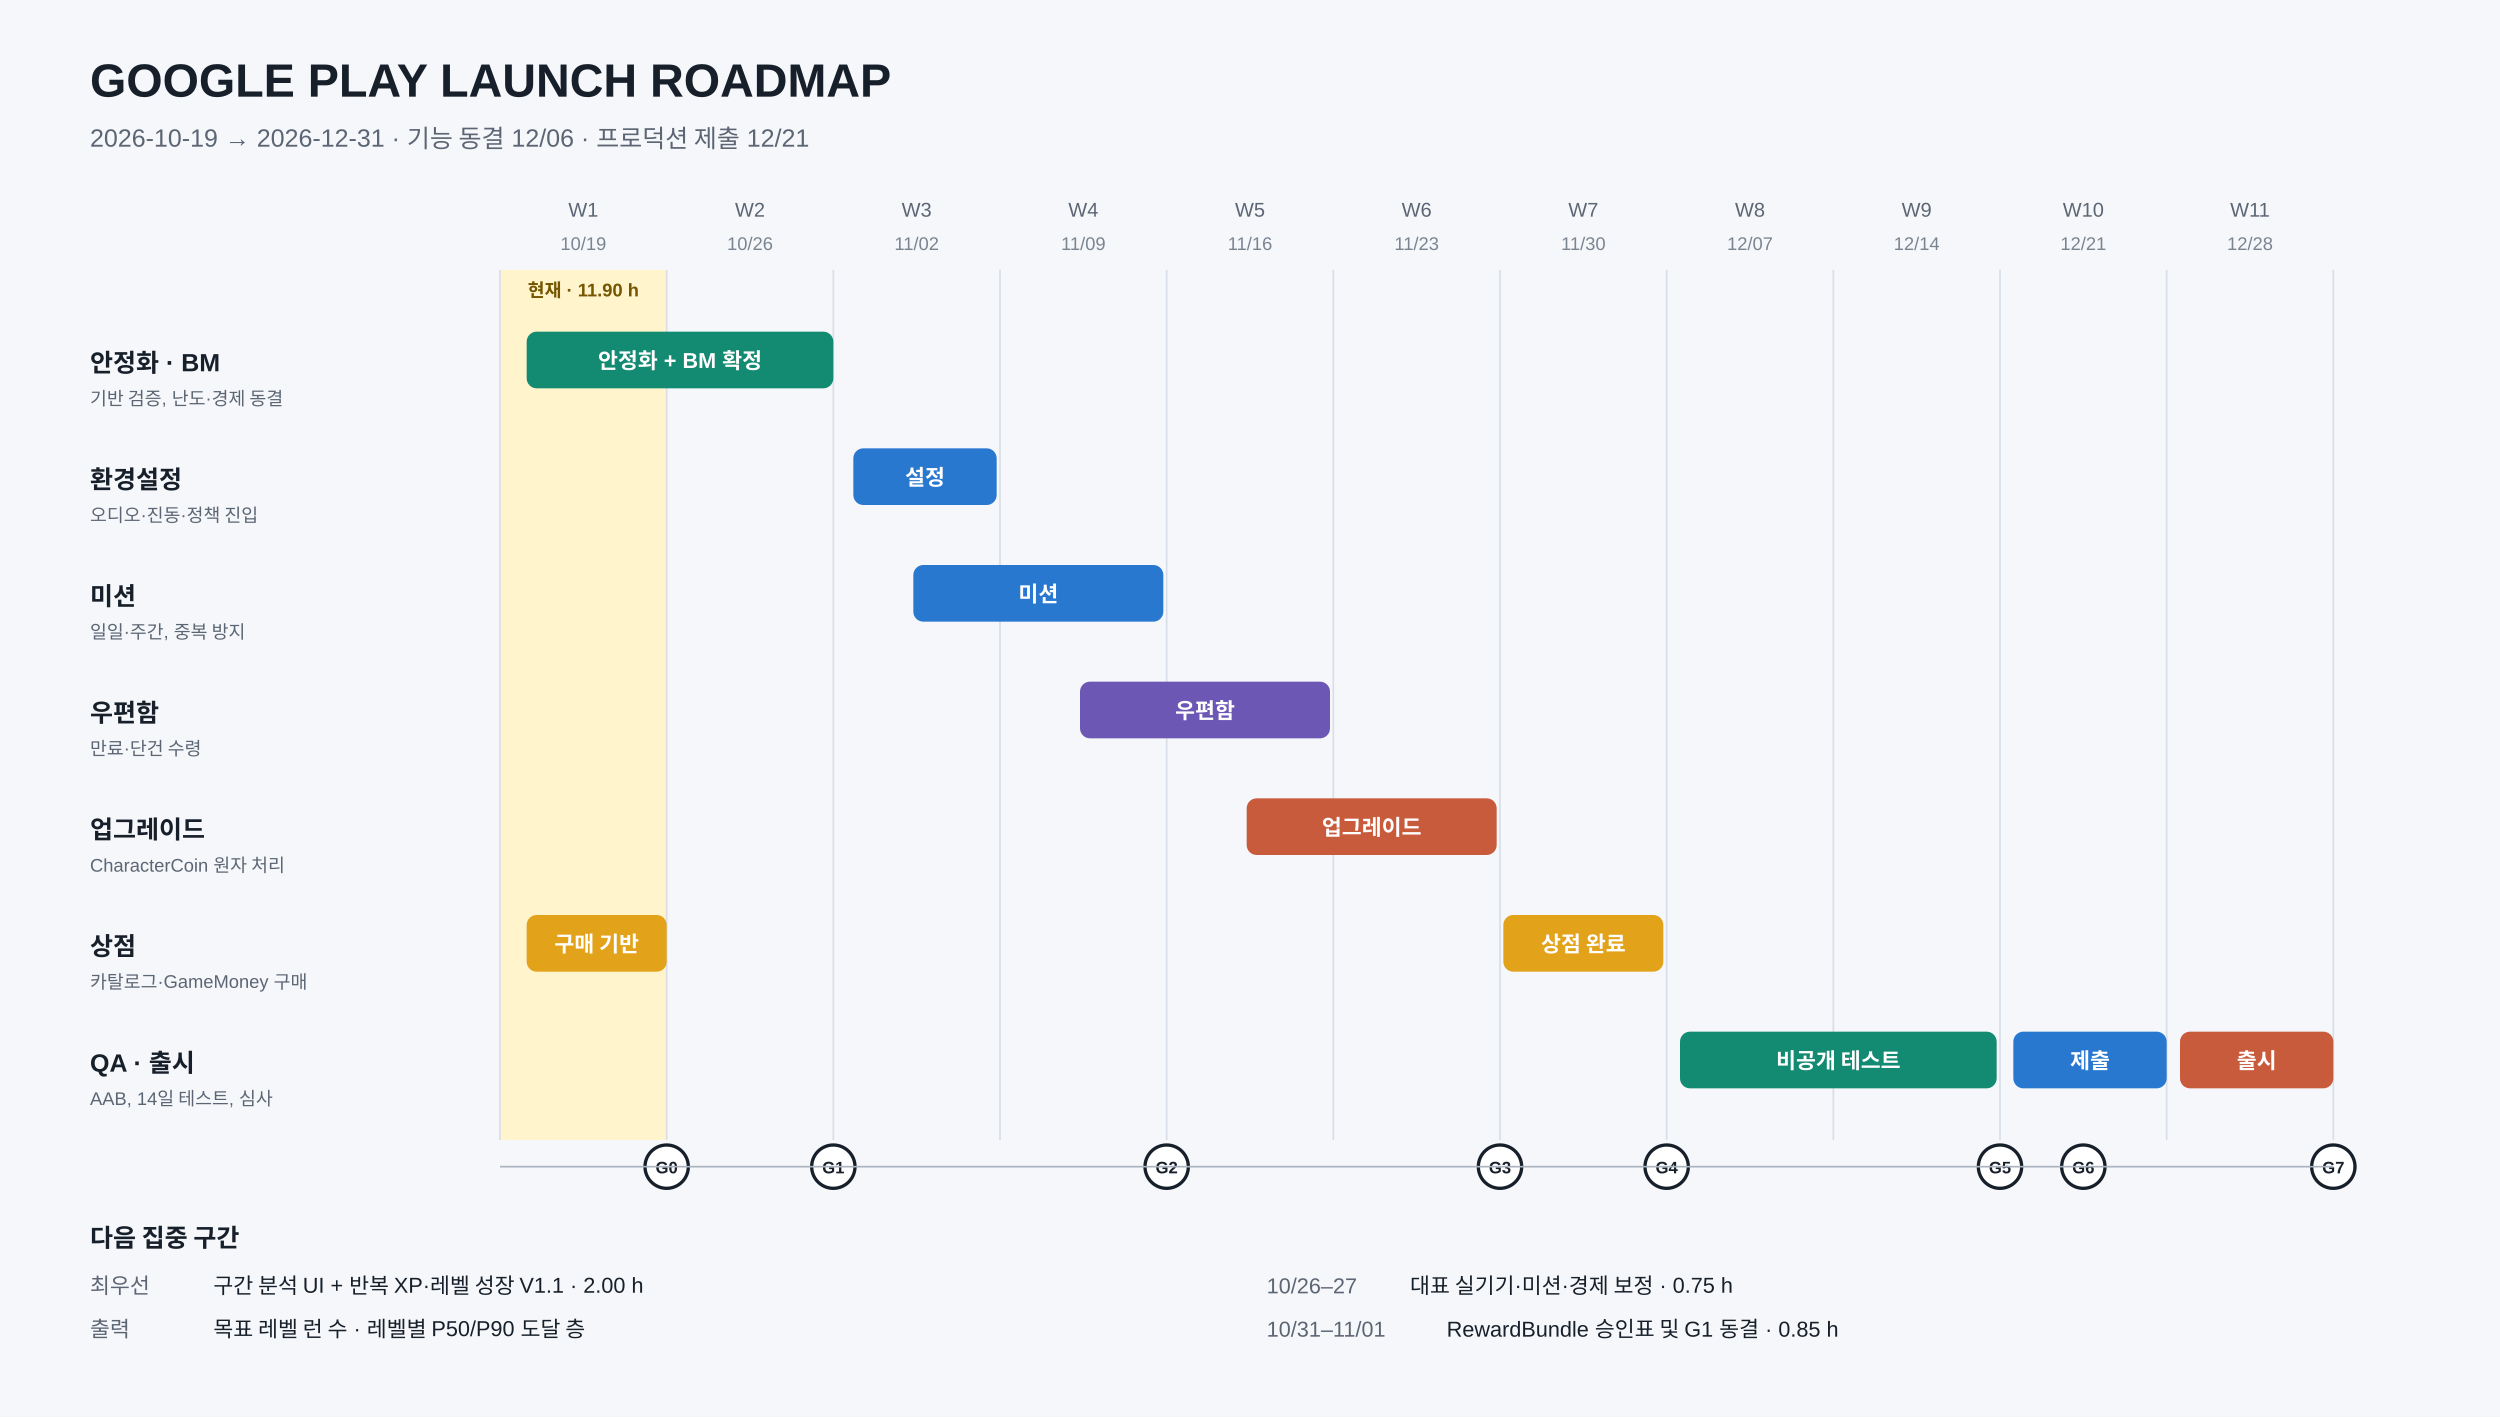
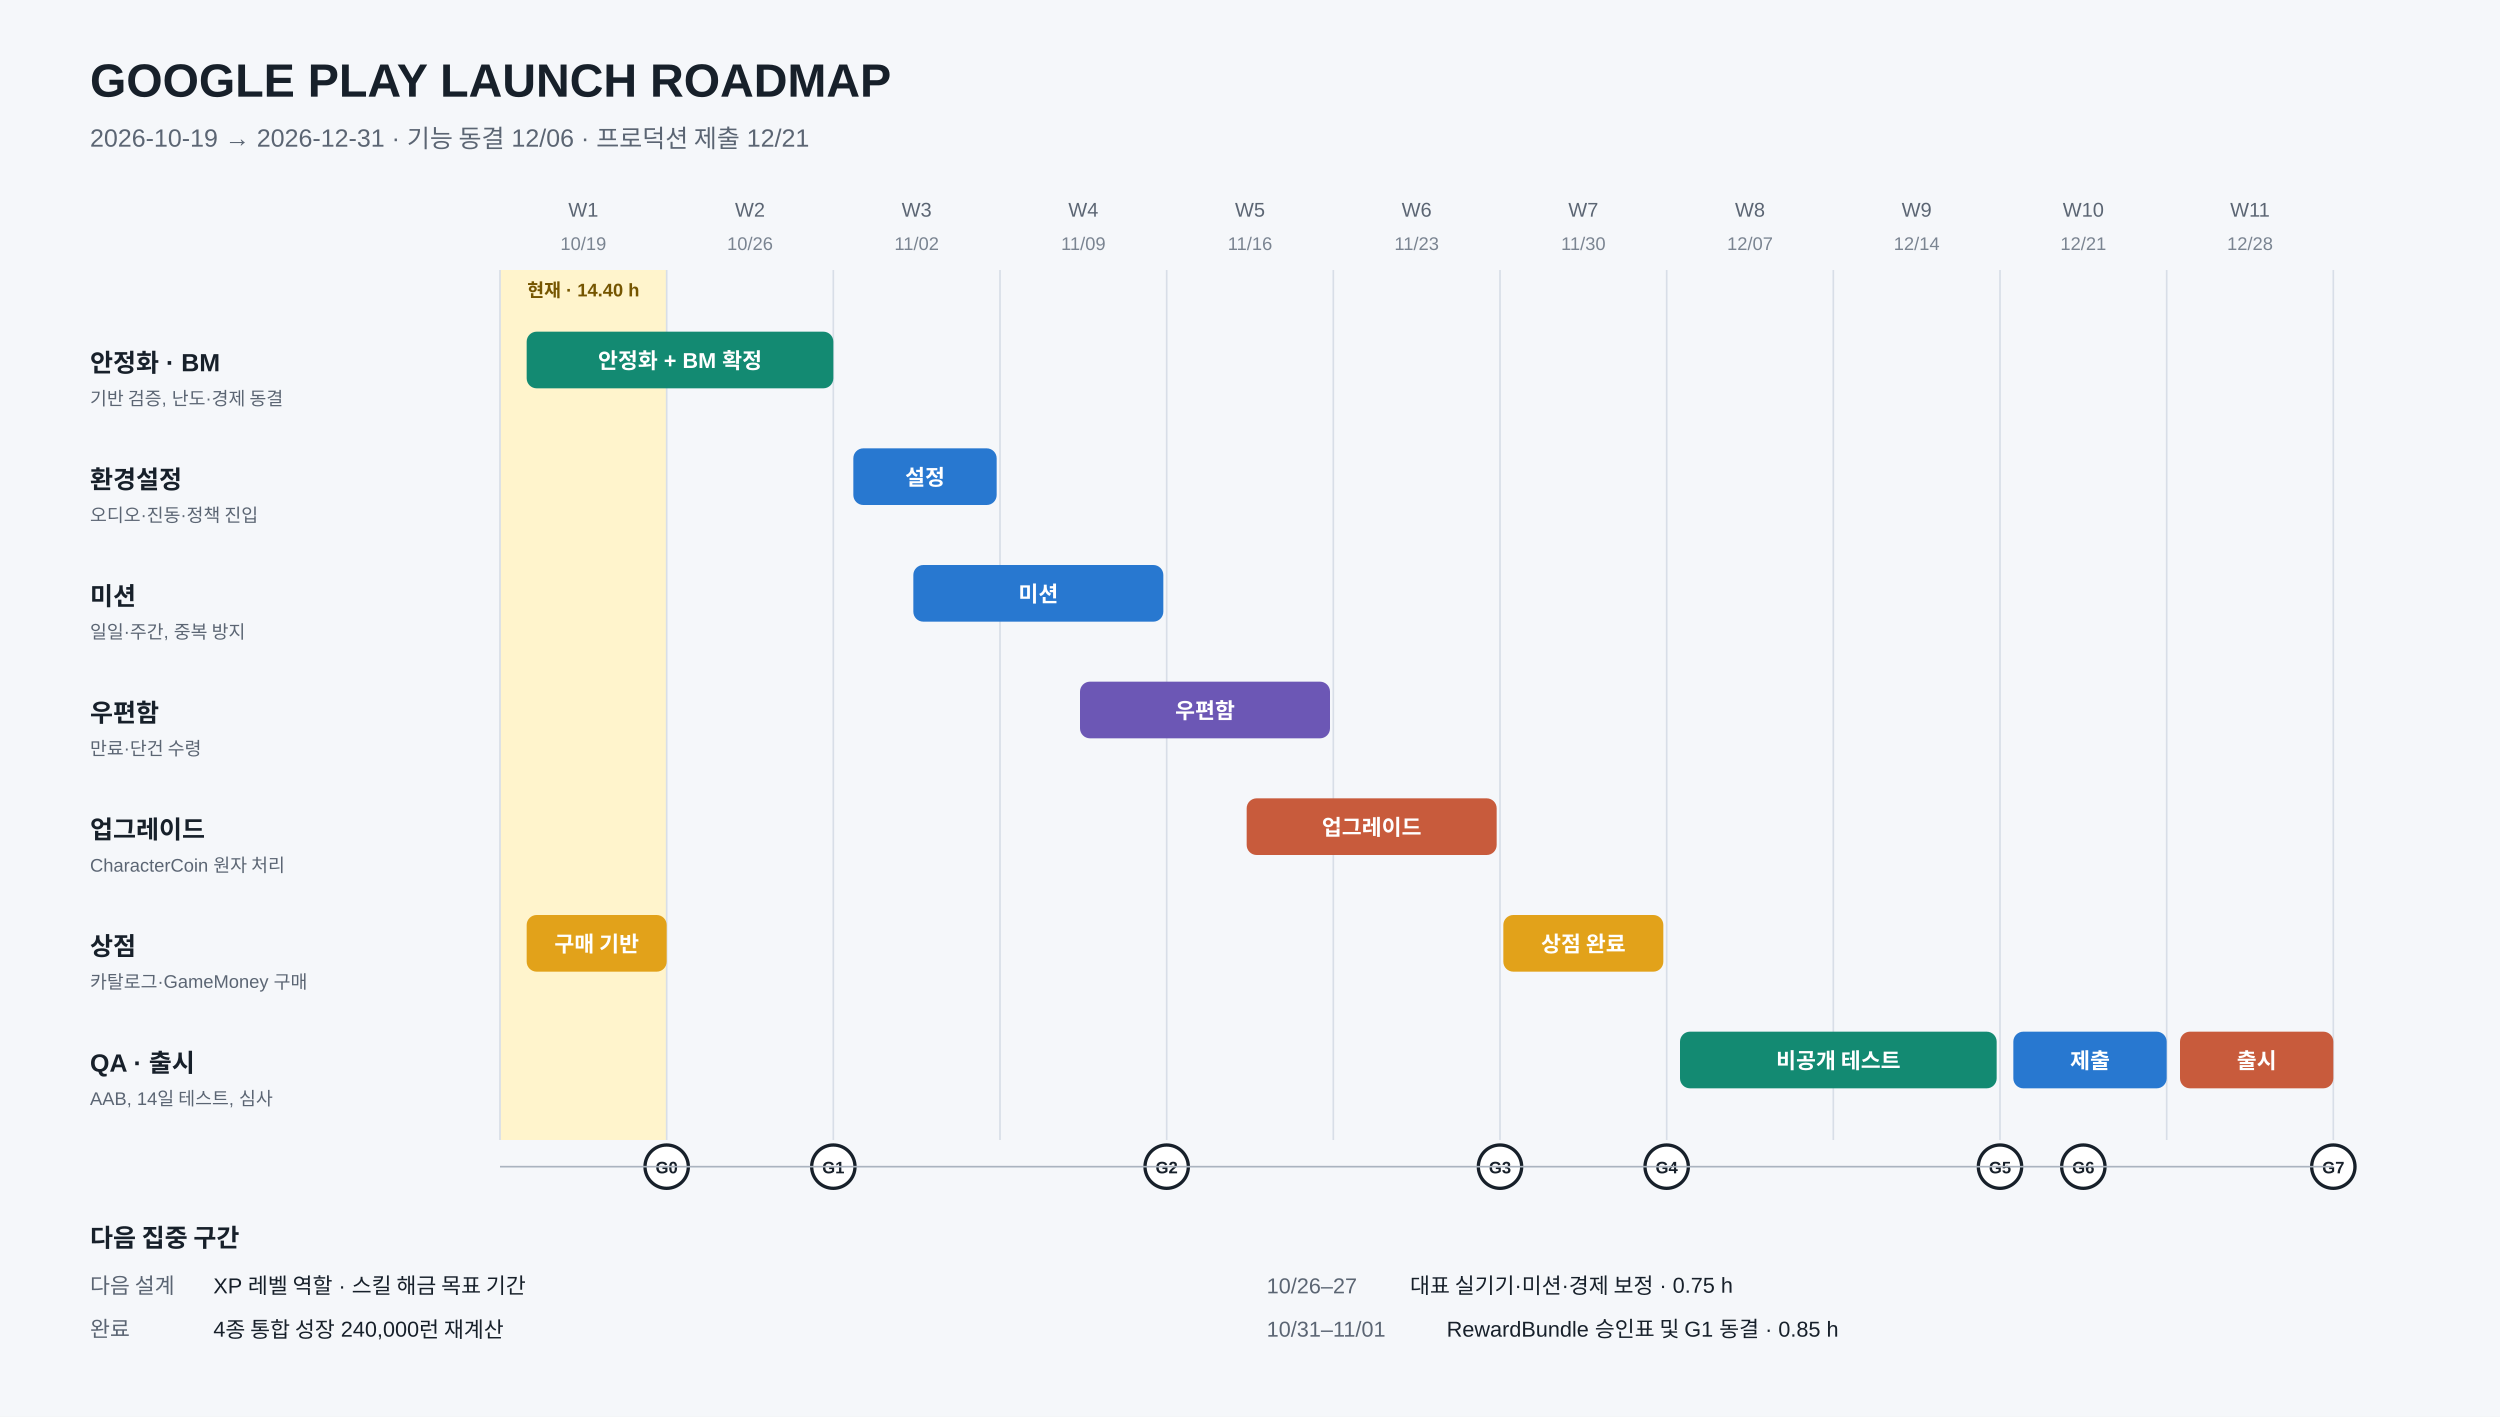
<svg xmlns="http://www.w3.org/2000/svg" width="1500" height="850" viewBox="0 0 1500 850" role="img" aria-labelledby="title desc">
  <rect width="1500" height="850" fill="#F5F7FA" />
  <text x="54" y="58" fill="#17202A" font-family="Arial, sans-serif" font-size="28" font-weight="700">GOOGLE PLAY LAUNCH ROADMAP</text>
  <text x="54" y="88" fill="#5B6573" font-family="Arial, sans-serif" font-size="15">2026-10-19 → 2026-12-31 · 기능 동결 12/06 · 프로덕션 제출 12/21</text>
  <g font-family="Arial, sans-serif" font-size="12" fill="#5B6573" text-anchor="middle">
    <text x="350" y="130">W1</text>
    <text x="450" y="130">W2</text>
    <text x="550" y="130">W3</text>
    <text x="650" y="130">W4</text>
    <text x="750" y="130">W5</text>
    <text x="850" y="130">W6</text>
    <text x="950" y="130">W7</text>
    <text x="1050" y="130">W8</text>
    <text x="1150" y="130">W9</text>
    <text x="1250" y="130">W10</text>
    <text x="1350" y="130">W11</text>
  </g>
  <g font-family="Arial, sans-serif" font-size="11" fill="#7A8491" text-anchor="middle">
    <text x="350" y="150">10/19</text>
    <text x="450" y="150">10/26</text>
    <text x="550" y="150">11/02</text>
    <text x="650" y="150">11/09</text>
    <text x="750" y="150">11/16</text>
    <text x="850" y="150">11/23</text>
    <text x="950" y="150">11/30</text>
    <text x="1050" y="150">12/07</text>
    <text x="1150" y="150">12/14</text>
    <text x="1250" y="150">12/21</text>
    <text x="1350" y="150">12/28</text>
  </g>
  <rect x="300" y="162" width="100" height="522" fill="#FFF4CC" />
-   <text x="350" y="178" text-anchor="middle" fill="#755500" font-family="Arial, sans-serif" font-size="11" font-weight="700">현재 · 11.90 h</text>
+   <text x="350" y="178" text-anchor="middle" fill="#755500" font-family="Arial, sans-serif" font-size="11" font-weight="700">현재 · 14.40 h</text>
  <g stroke="#D8DEE7" stroke-width="1">
    <line x1="300" y1="162" x2="300" y2="684" />
    <line x1="400" y1="162" x2="400" y2="684" />
    <line x1="500" y1="162" x2="500" y2="684" />
    <line x1="600" y1="162" x2="600" y2="684" />
    <line x1="700" y1="162" x2="700" y2="684" />
    <line x1="800" y1="162" x2="800" y2="684" />
    <line x1="900" y1="162" x2="900" y2="684" />
    <line x1="1000" y1="162" x2="1000" y2="684" />
    <line x1="1100" y1="162" x2="1100" y2="684" />
    <line x1="1200" y1="162" x2="1200" y2="684" />
    <line x1="1300" y1="162" x2="1300" y2="684" />
    <line x1="1400" y1="162" x2="1400" y2="684" />
  </g>
  <g font-family="Arial, sans-serif" font-size="15" fill="#17202A">
    <text x="54" y="223" font-weight="700">안정화 · BM</text>
    <text x="54" y="293" font-weight="700">환경설정</text>
    <text x="54" y="363" font-weight="700">미션</text>
    <text x="54" y="433" font-weight="700">우편함</text>
    <text x="54" y="503" font-weight="700">업그레이드</text>
    <text x="54" y="573" font-weight="700">상점</text>
    <text x="54" y="643" font-weight="700">QA · 출시</text>
  </g>
  <g font-family="Arial, sans-serif" font-size="11" fill="#5B6573">
    <text x="54" y="243">기반 검증, 난도·경제 동결</text>
    <text x="54" y="313">오디오·진동·정책 진입</text>
    <text x="54" y="383">일일·주간, 중복 방지</text>
    <text x="54" y="453">만료·단건 수령</text>
    <text x="54" y="523">CharacterCoin 원자 처리</text>
    <text x="54" y="593">카탈로그·GameMoney 구매</text>
    <text x="54" y="663">AAB, 14일 테스트, 심사</text>
  </g>
  <g font-family="Arial, sans-serif" font-size="13" font-weight="700" fill="#FFFFFF">
    <rect x="316" y="199" width="184" height="34" rx="6" fill="#138A72" />
    <text x="408" y="221" text-anchor="middle">안정화 + BM 확정</text>
    <rect x="512" y="269" width="86" height="34" rx="6" fill="#2878D0" />
    <text x="555" y="291" text-anchor="middle">설정</text>
    <rect x="548" y="339" width="150" height="34" rx="6" fill="#2878D0" />
    <text x="623" y="361" text-anchor="middle">미션</text>
    <rect x="648" y="409" width="150" height="34" rx="6" fill="#6C57B5" />
    <text x="723" y="431" text-anchor="middle">우편함</text>
    <rect x="748" y="479" width="150" height="34" rx="6" fill="#C85B3C" />
    <text x="823" y="501" text-anchor="middle">업그레이드</text>
    <rect x="316" y="549" width="84" height="34" rx="6" fill="#E2A21A" />
    <text x="358" y="571" text-anchor="middle">구매 기반</text>
    <rect x="902" y="549" width="96" height="34" rx="6" fill="#E2A21A" />
    <text x="950" y="571" text-anchor="middle">상점 완료</text>
    <rect x="1008" y="619" width="190" height="34" rx="6" fill="#138A72" />
    <text x="1103" y="641" text-anchor="middle">비공개 테스트</text>
    <rect x="1208" y="619" width="92" height="34" rx="6" fill="#2878D0" />
    <text x="1254" y="641" text-anchor="middle">제출</text>
    <rect x="1308" y="619" width="92" height="34" rx="6" fill="#C85B3C" />
    <text x="1354" y="641" text-anchor="middle">출시</text>
  </g>
  <g stroke="#17202A" stroke-width="2" fill="#FFFFFF" font-family="Arial, sans-serif" font-size="10" text-anchor="middle">
    <circle cx="400" cy="700" r="13" />
    <circle cx="500" cy="700" r="13" />
    <circle cx="700" cy="700" r="13" />
    <circle cx="900" cy="700" r="13" />
    <circle cx="1000" cy="700" r="13" />
    <circle cx="1200" cy="700" r="13" />
    <circle cx="1250" cy="700" r="13" />
    <circle cx="1400" cy="700" r="13" />
    <g fill="#17202A" stroke="none" font-weight="700">
      <text x="400" y="704">G0</text>
      <text x="500" y="704">G1</text>
      <text x="700" y="704">G2</text>
      <text x="900" y="704">G3</text>
      <text x="1000" y="704">G4</text>
      <text x="1200" y="704">G5</text>
      <text x="1250" y="704">G6</text>
      <text x="1400" y="704">G7</text>
    </g>
  </g>
  <line x1="300" y1="700" x2="1400" y2="700" stroke="#AAB3BF" stroke-width="1" />
  <g font-family="Arial, sans-serif">
    <text x="54" y="748" fill="#17202A" font-size="15" font-weight="700">다음 집중 구간</text>
-     <text x="54" y="776" fill="#5B6573" font-size="13">최우선</text>
-     <text x="128" y="776" fill="#17202A" font-size="13">구간 분석 UI + 반복 XP·레벨 성장 V1.1 · 2.00 h</text>
-     <text x="54" y="802" fill="#5B6573" font-size="13">출력</text>
-     <text x="128" y="802" fill="#17202A" font-size="13">목표 레벨 런 수 · 레벨별 P50/P90 도달 층</text>
+     <text x="54" y="776" fill="#5B6573" font-size="13">다음 설계</text>
+     <text x="128" y="776" fill="#17202A" font-size="13">XP 레벨 역할 · 스킬 해금 목표 기간</text>
+     <text x="54" y="802" fill="#5B6573" font-size="13">완료</text>
+     <text x="128" y="802" fill="#17202A" font-size="13">4종 통합 성장 240,000런 재계산</text>
    <text x="760" y="776" fill="#5B6573" font-size="13">10/26–27</text>
    <text x="846" y="776" fill="#17202A" font-size="13">대표 실기기·미션·경제 보정 · 0.75 h</text>
    <text x="760" y="802" fill="#5B6573" font-size="13">10/31–11/01</text>
    <text x="868" y="802" fill="#17202A" font-size="13">RewardBundle 승인표 및 G1 동결 · 0.85 h</text>
  </g>
</svg>
